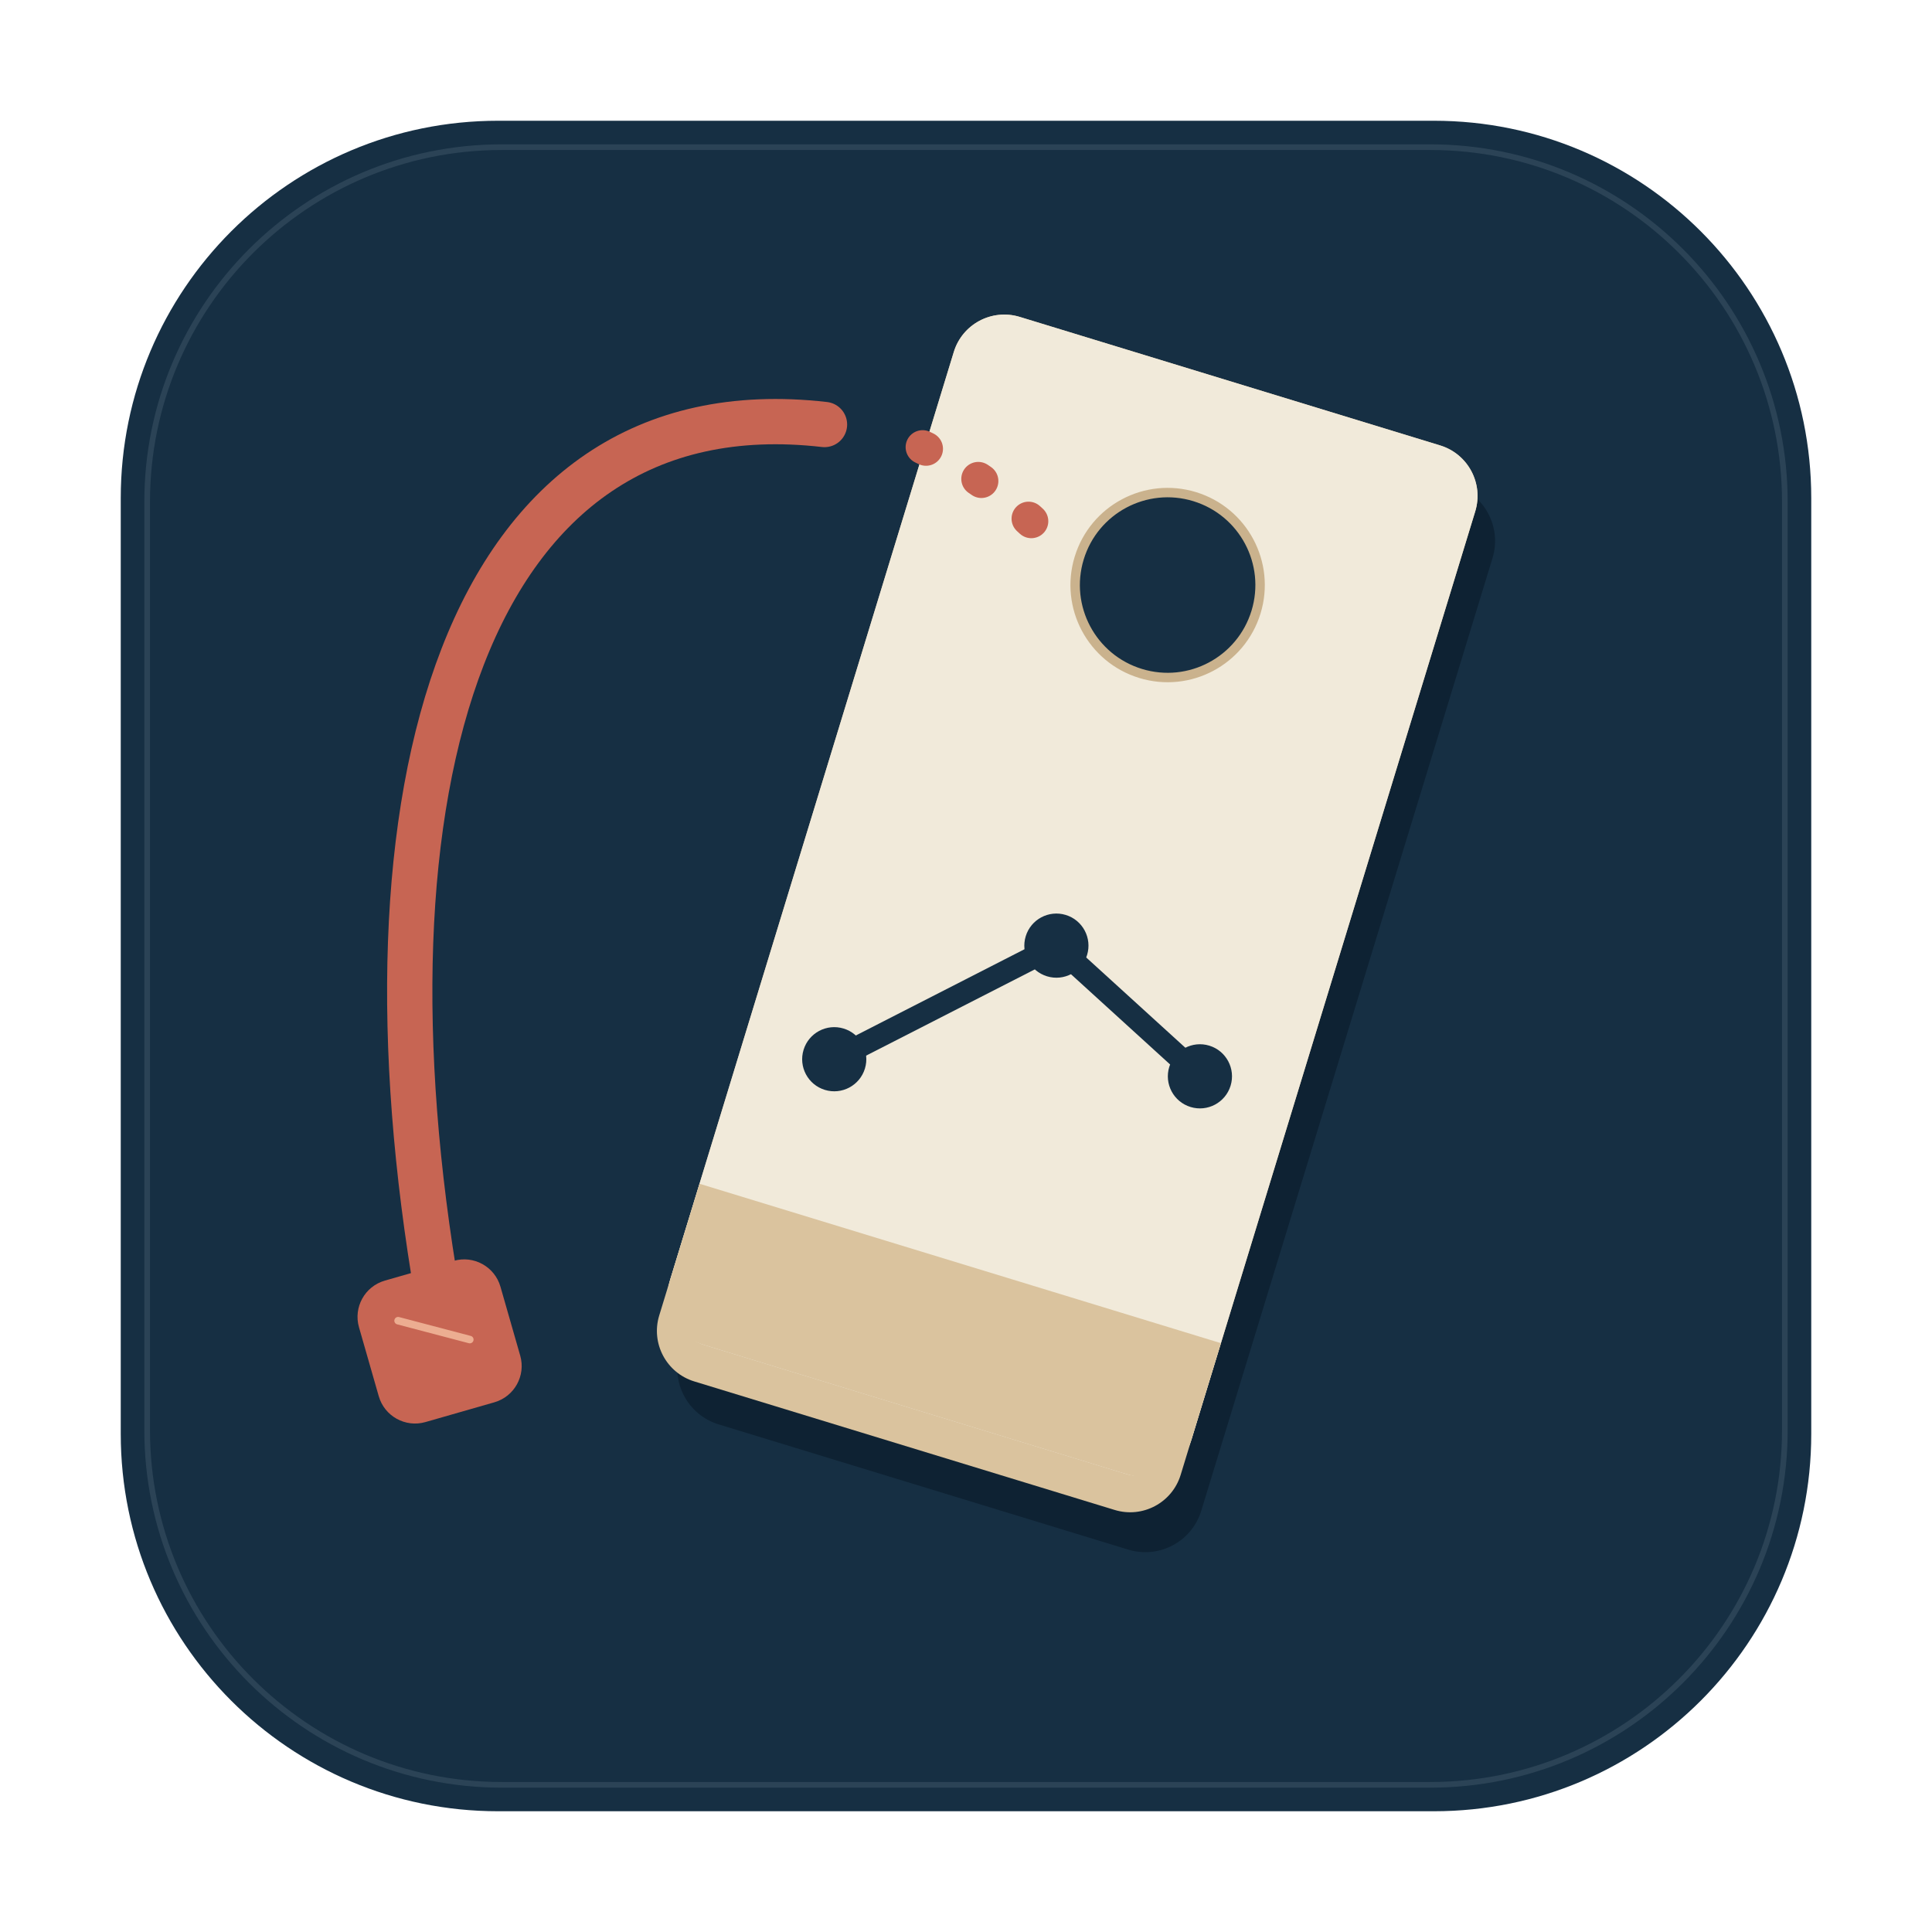
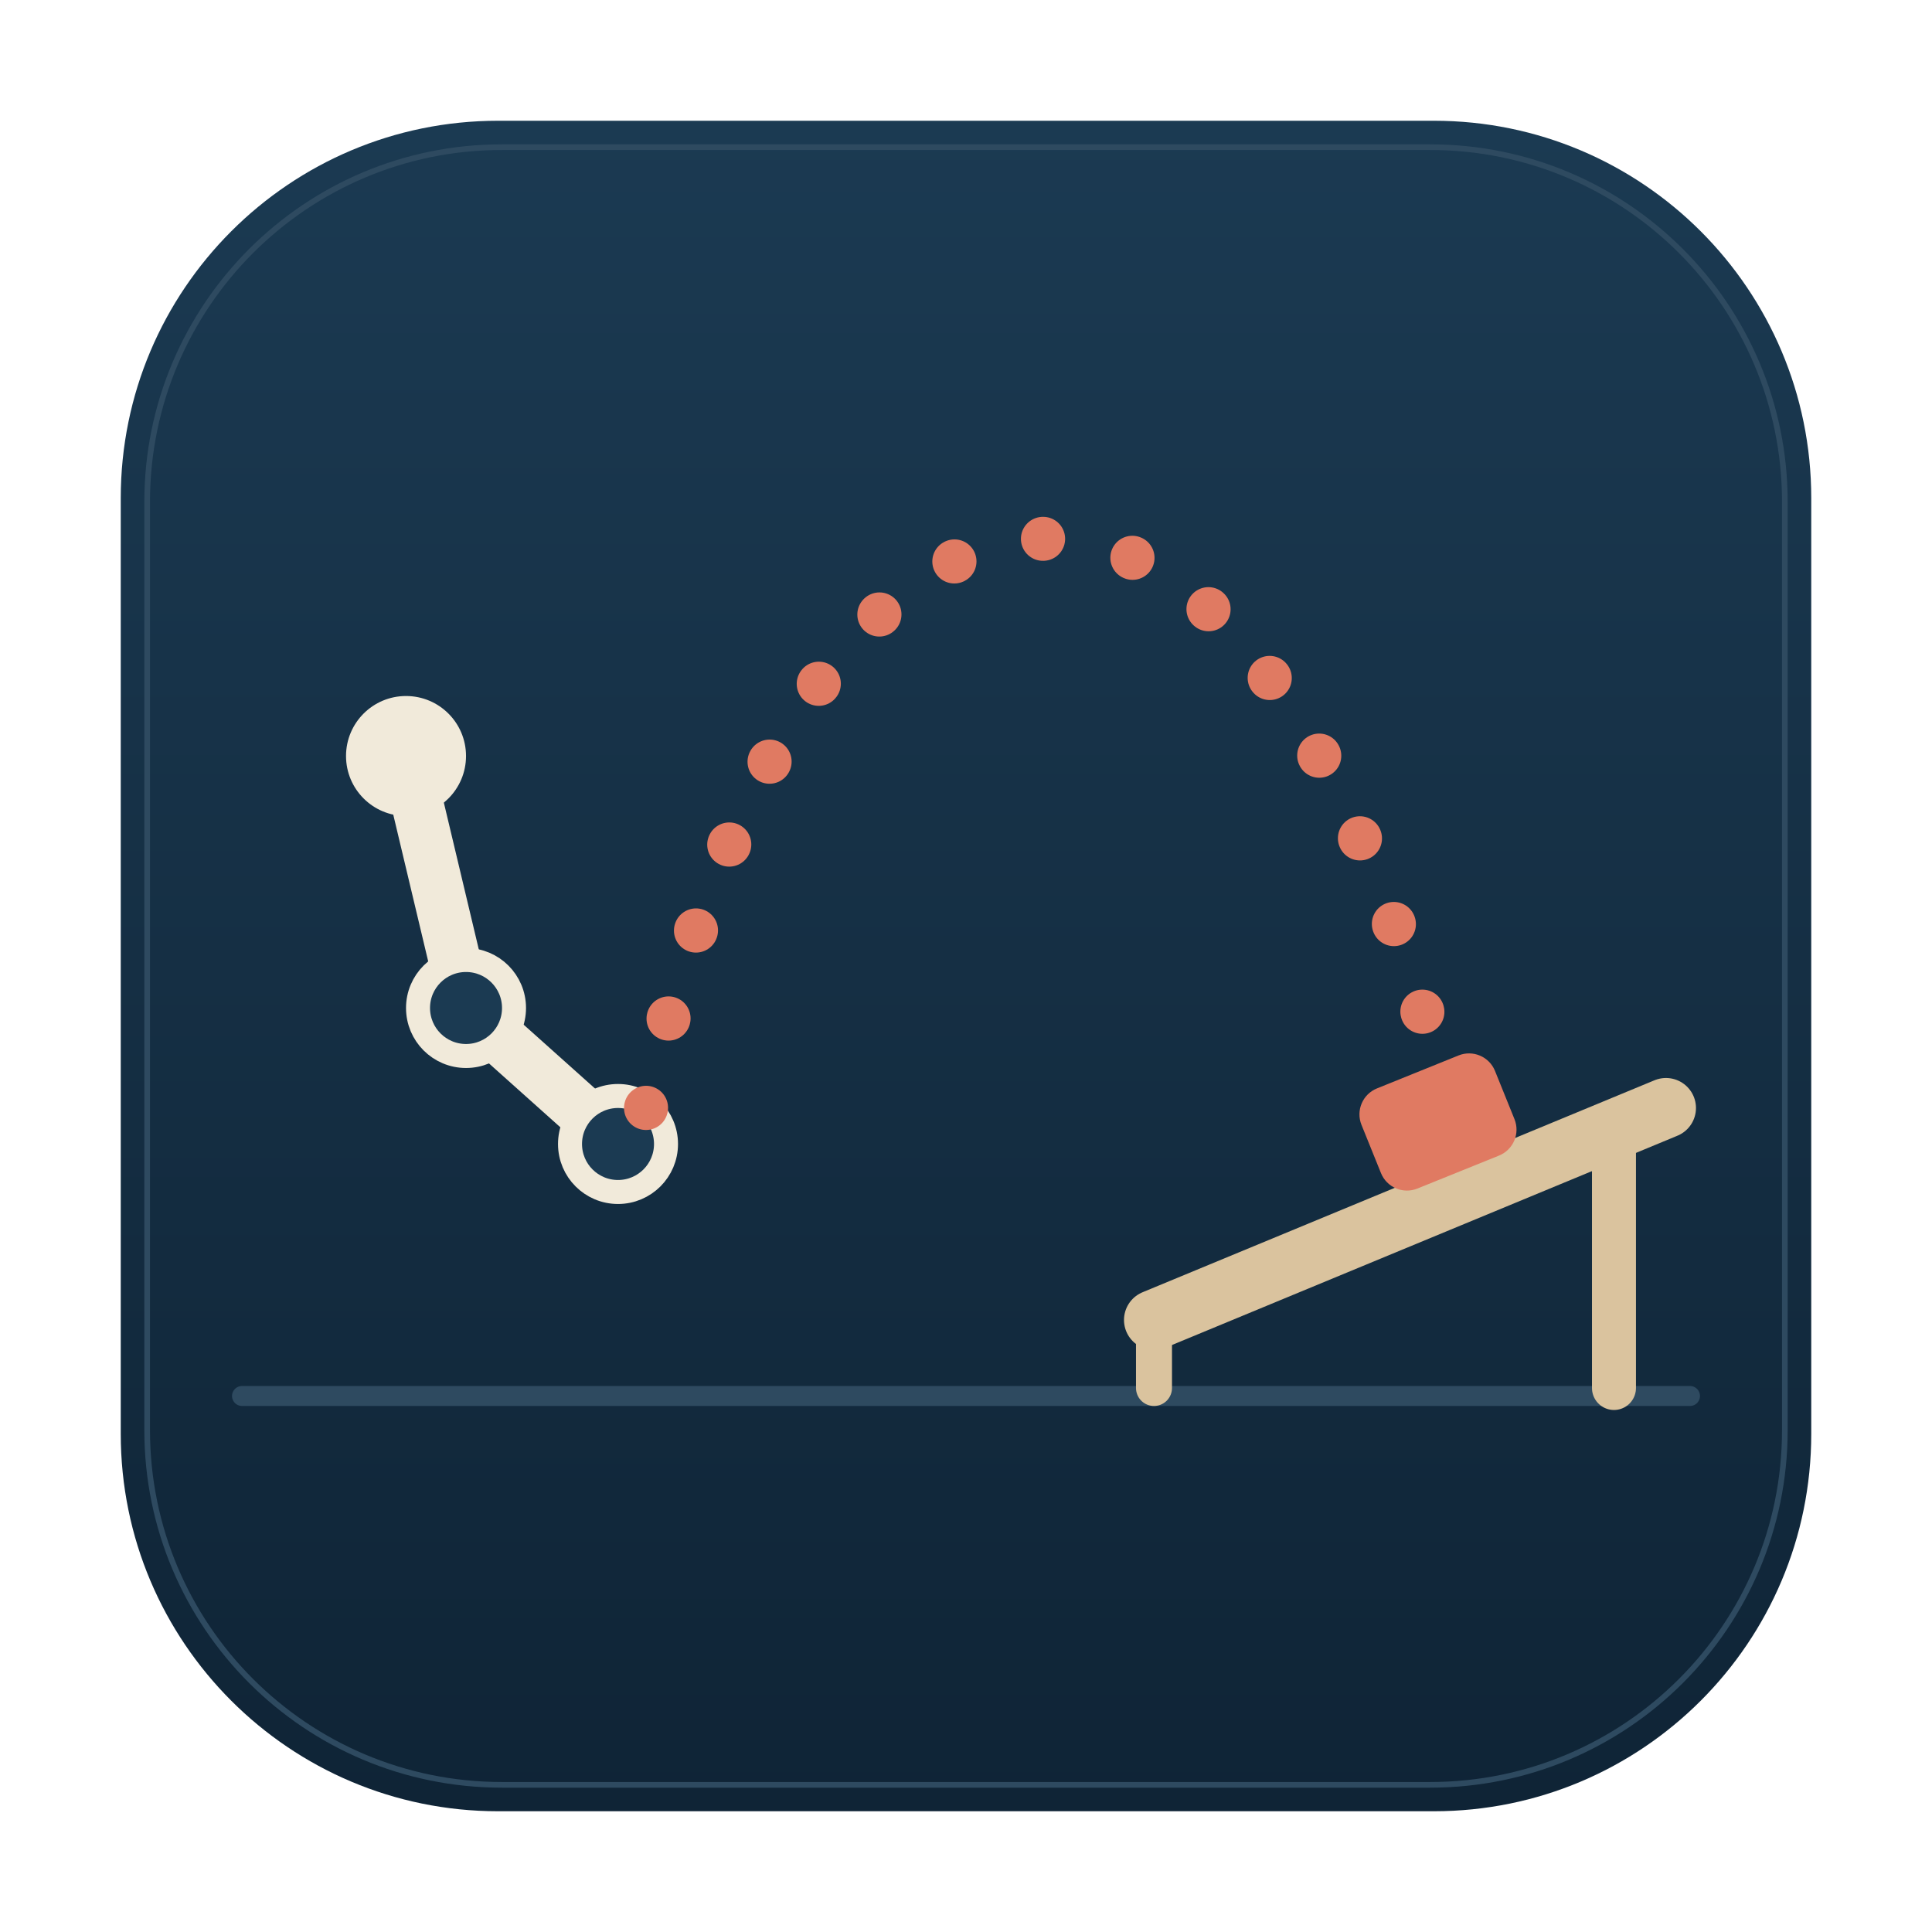
<svg xmlns="http://www.w3.org/2000/svg" width="1024" height="1024" viewBox="0 0 1024 1024">
-   <rect x="64" y="64" width="896" height="896" rx="200" fill="#162F43" />
-   <rect x="78" y="78" width="868" height="868" rx="188" fill="none" stroke="#2B4356" stroke-width="3" />
-   <g transform="rotate(17 575 510)">
-     <rect x="430" y="211" width="289" height="590" rx="31" fill="#0E2233" />
-     <rect x="414" y="193" width="289" height="590" rx="28" fill="#DAC39E" />
-     <rect x="414" y="193" width="289" height="570" rx="28" fill="#F1EADA" />
-     <path d="M414 682H703V735Q703 763 675 763H442Q414 763 414 735Z" fill="#DAC39E" />
-     <circle cx="558.5" cy="306" r="49" fill="#162F43" />
-     <circle cx="558.5" cy="306" r="49" fill="none" stroke="#CAB28D" stroke-width="5" />
-     <path d="M463 598L558 506L651 550" fill="none" stroke="#162F43" stroke-width="12" stroke-linecap="round" stroke-linejoin="round" />
-     <circle cx="463" cy="598" r="17" fill="#162F43" />
-     <circle cx="558" cy="506" r="17" fill="#162F43" />
-     <circle cx="651" cy="550" r="17" fill="#162F43" />
+   <defs>
+     <linearGradient id="bg" x1="0" y1="0" x2="0" y2="1">
+       <stop offset="0" stop-color="#1B3A52" />
+       <stop offset="1" stop-color="#0F2436" />
+     </linearGradient>
+   </defs>
+   <rect x="64" y="64" width="896" height="896" rx="200" fill="url(#bg)" />
+   <rect x="78" y="78" width="868" height="868" rx="188" fill="none" stroke="#2E4A60" stroke-width="3" />
+   <g transform="translate(512 512) scale(1.06) translate(-512 -575)">
+     <path d="M150 790H874" stroke="#2E4A60" stroke-width="10" stroke-linecap="round" />
+     <path d="M232 470L262 596L338 664" fill="none" stroke="#F1EADA" stroke-width="26" stroke-linecap="round" stroke-linejoin="round" />
+     <circle cx="232" cy="470" r="30" fill="#F1EADA" />
+     <circle cx="262" cy="596" r="24" fill="#1B3A52" stroke="#F1EADA" stroke-width="12" />
+     <circle cx="338" cy="664" r="24" fill="#1B3A52" stroke="#F1EADA" stroke-width="12" />
+     <path d="M352 646C430 300 640 250 742 604" fill="none" stroke="#E07A62" stroke-width="22" stroke-linecap="round" stroke-dasharray="0.1 46" />
+     <path d="M606 752L862 646" stroke="#DAC39E" stroke-width="30" stroke-linecap="round" />
+     <path d="M836 660L836 786" stroke="#DAC39E" stroke-width="22" stroke-linecap="round" />
+     <path d="M606 752L606 786" stroke="#DAC39E" stroke-width="18" stroke-linecap="round" />
+     <rect x="712" y="626" width="72" height="54" rx="14" transform="rotate(-22 748 653)" fill="#E07A62" />
  </g>
-   <path d="M232 687C186 421 245 203 437 225" fill="none" stroke="#C76553" stroke-width="24" stroke-linecap="round" />
-   <path d="M489 237C517 250 543 270 568 298" fill="none" stroke="#C76553" stroke-width="18" stroke-linecap="round" stroke-dasharray="2 32" />
-   <rect x="194" y="672" width="78" height="78" rx="20" transform="rotate(-16 233 711)" fill="#C76553" />
-   <path d="M211 700L249 710" stroke="#ECAD91" stroke-width="4" stroke-linecap="round" />
</svg>
